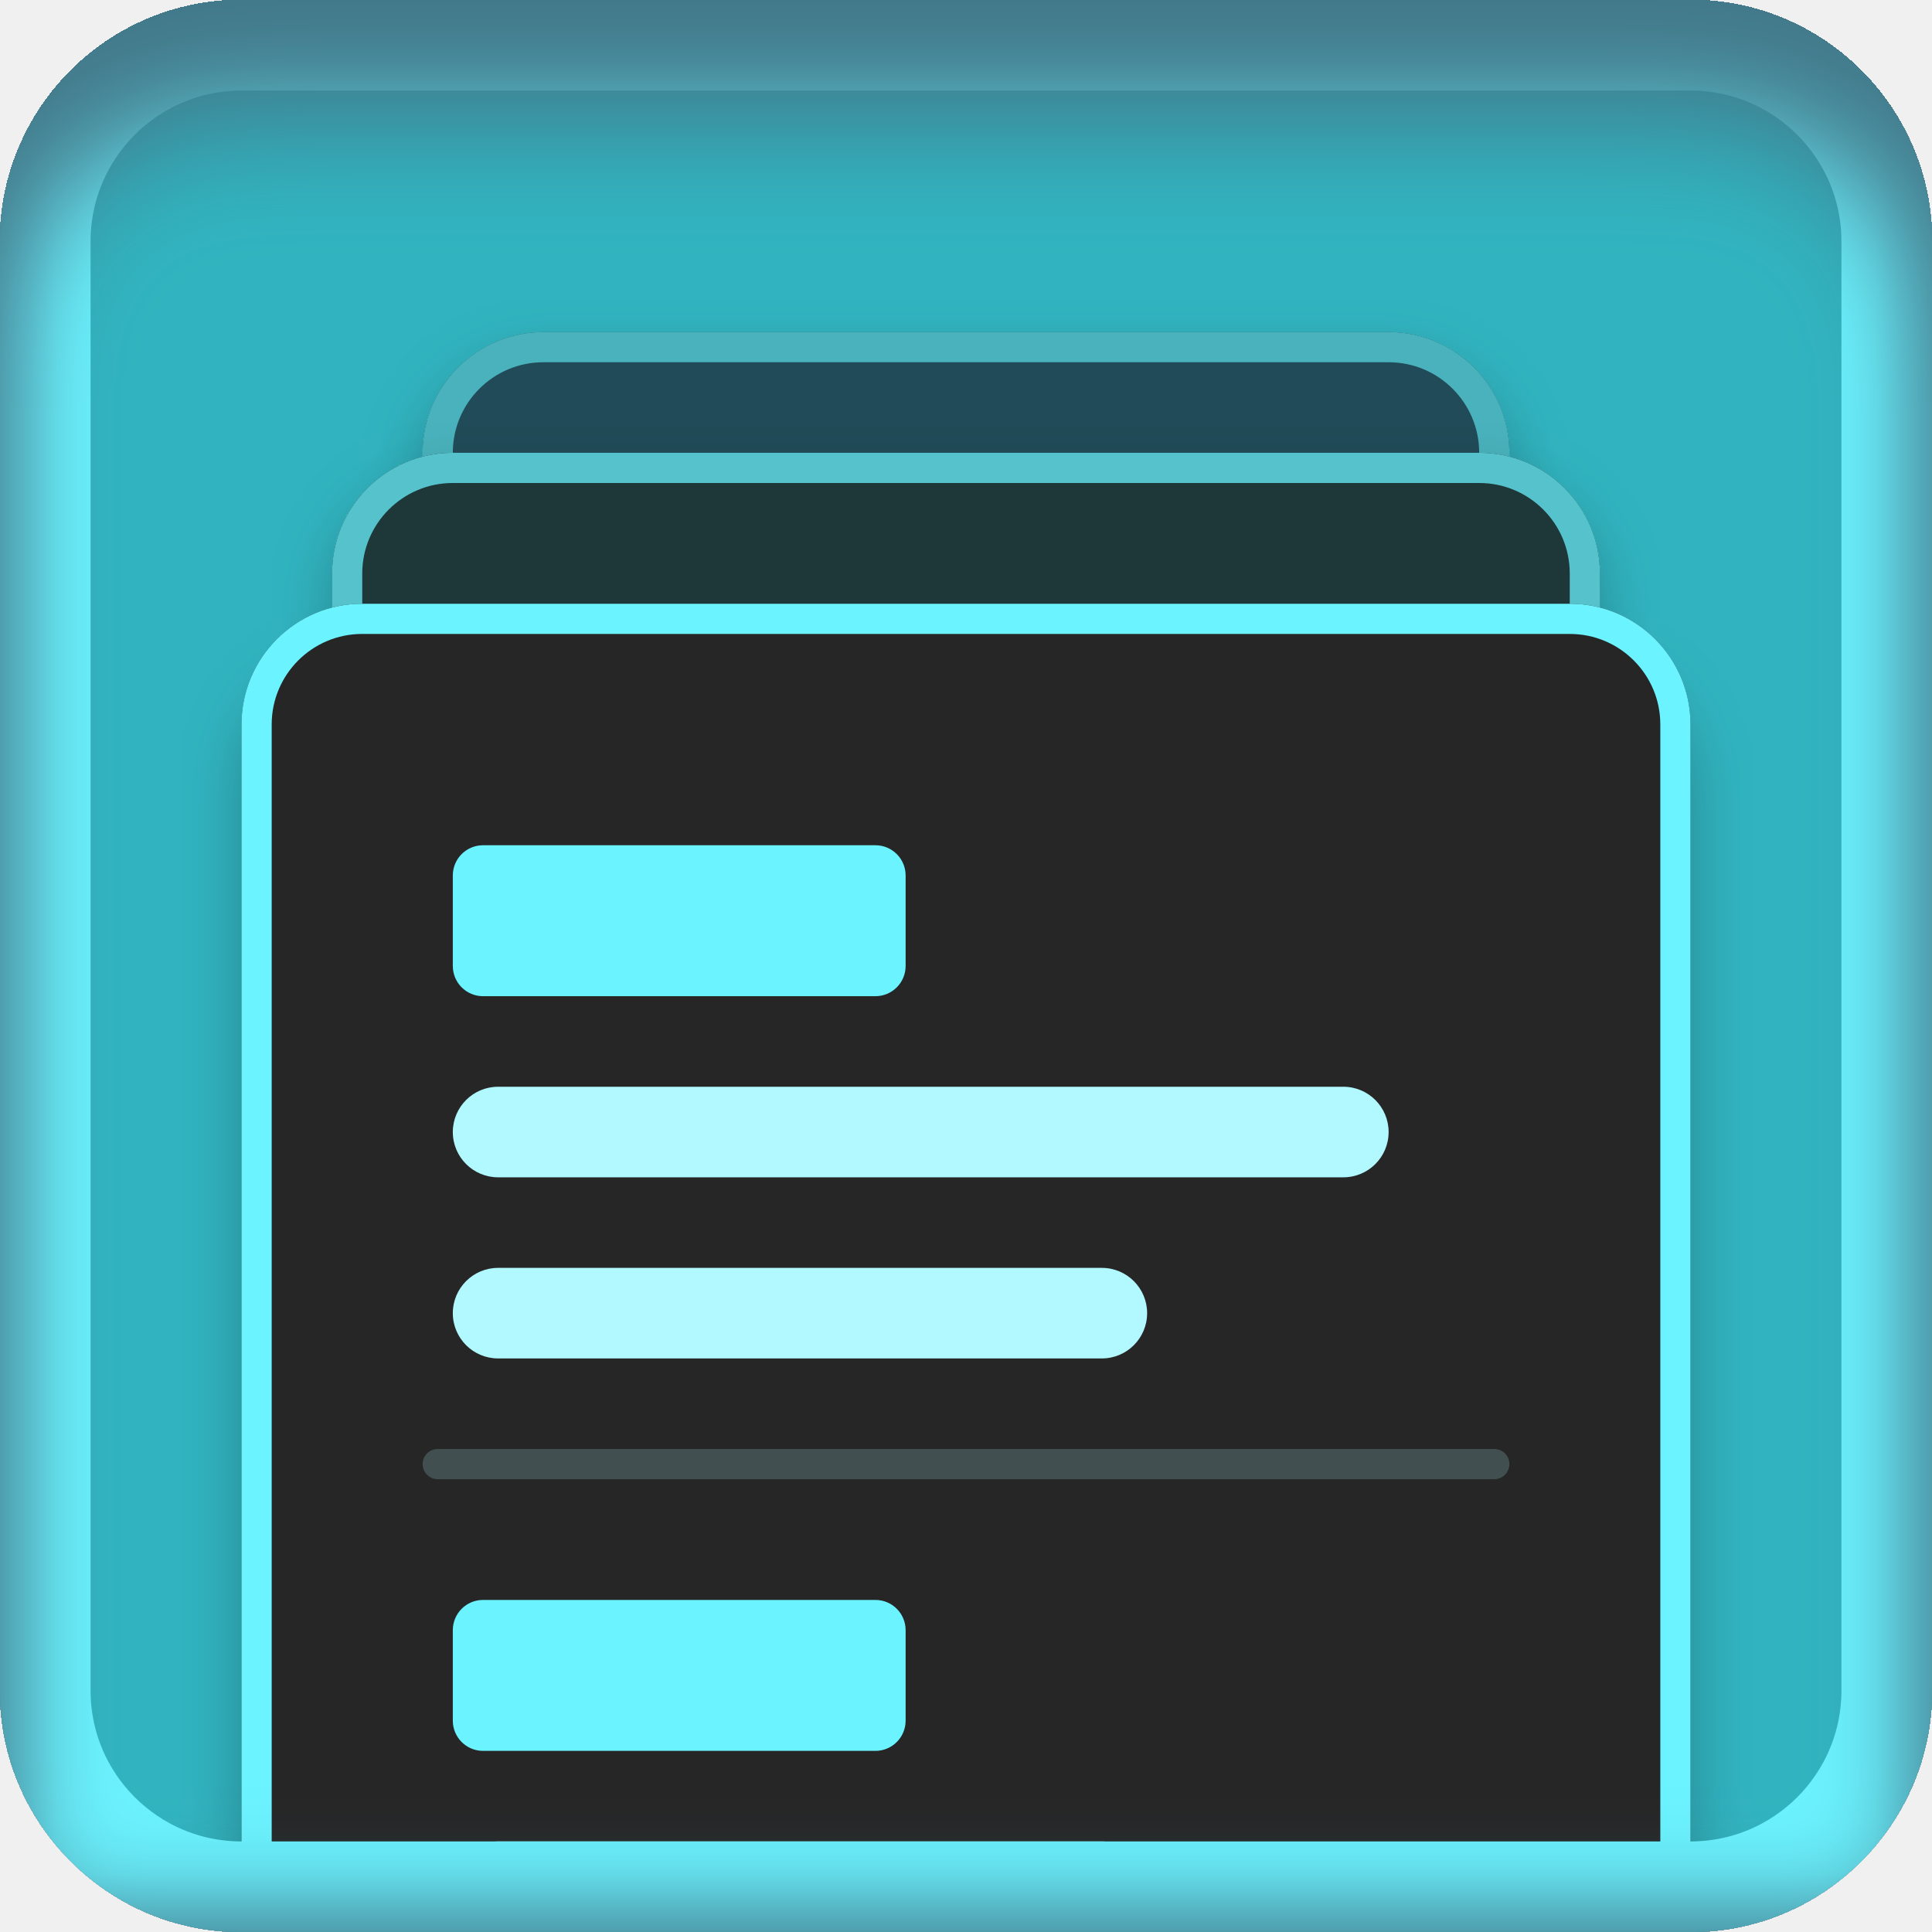
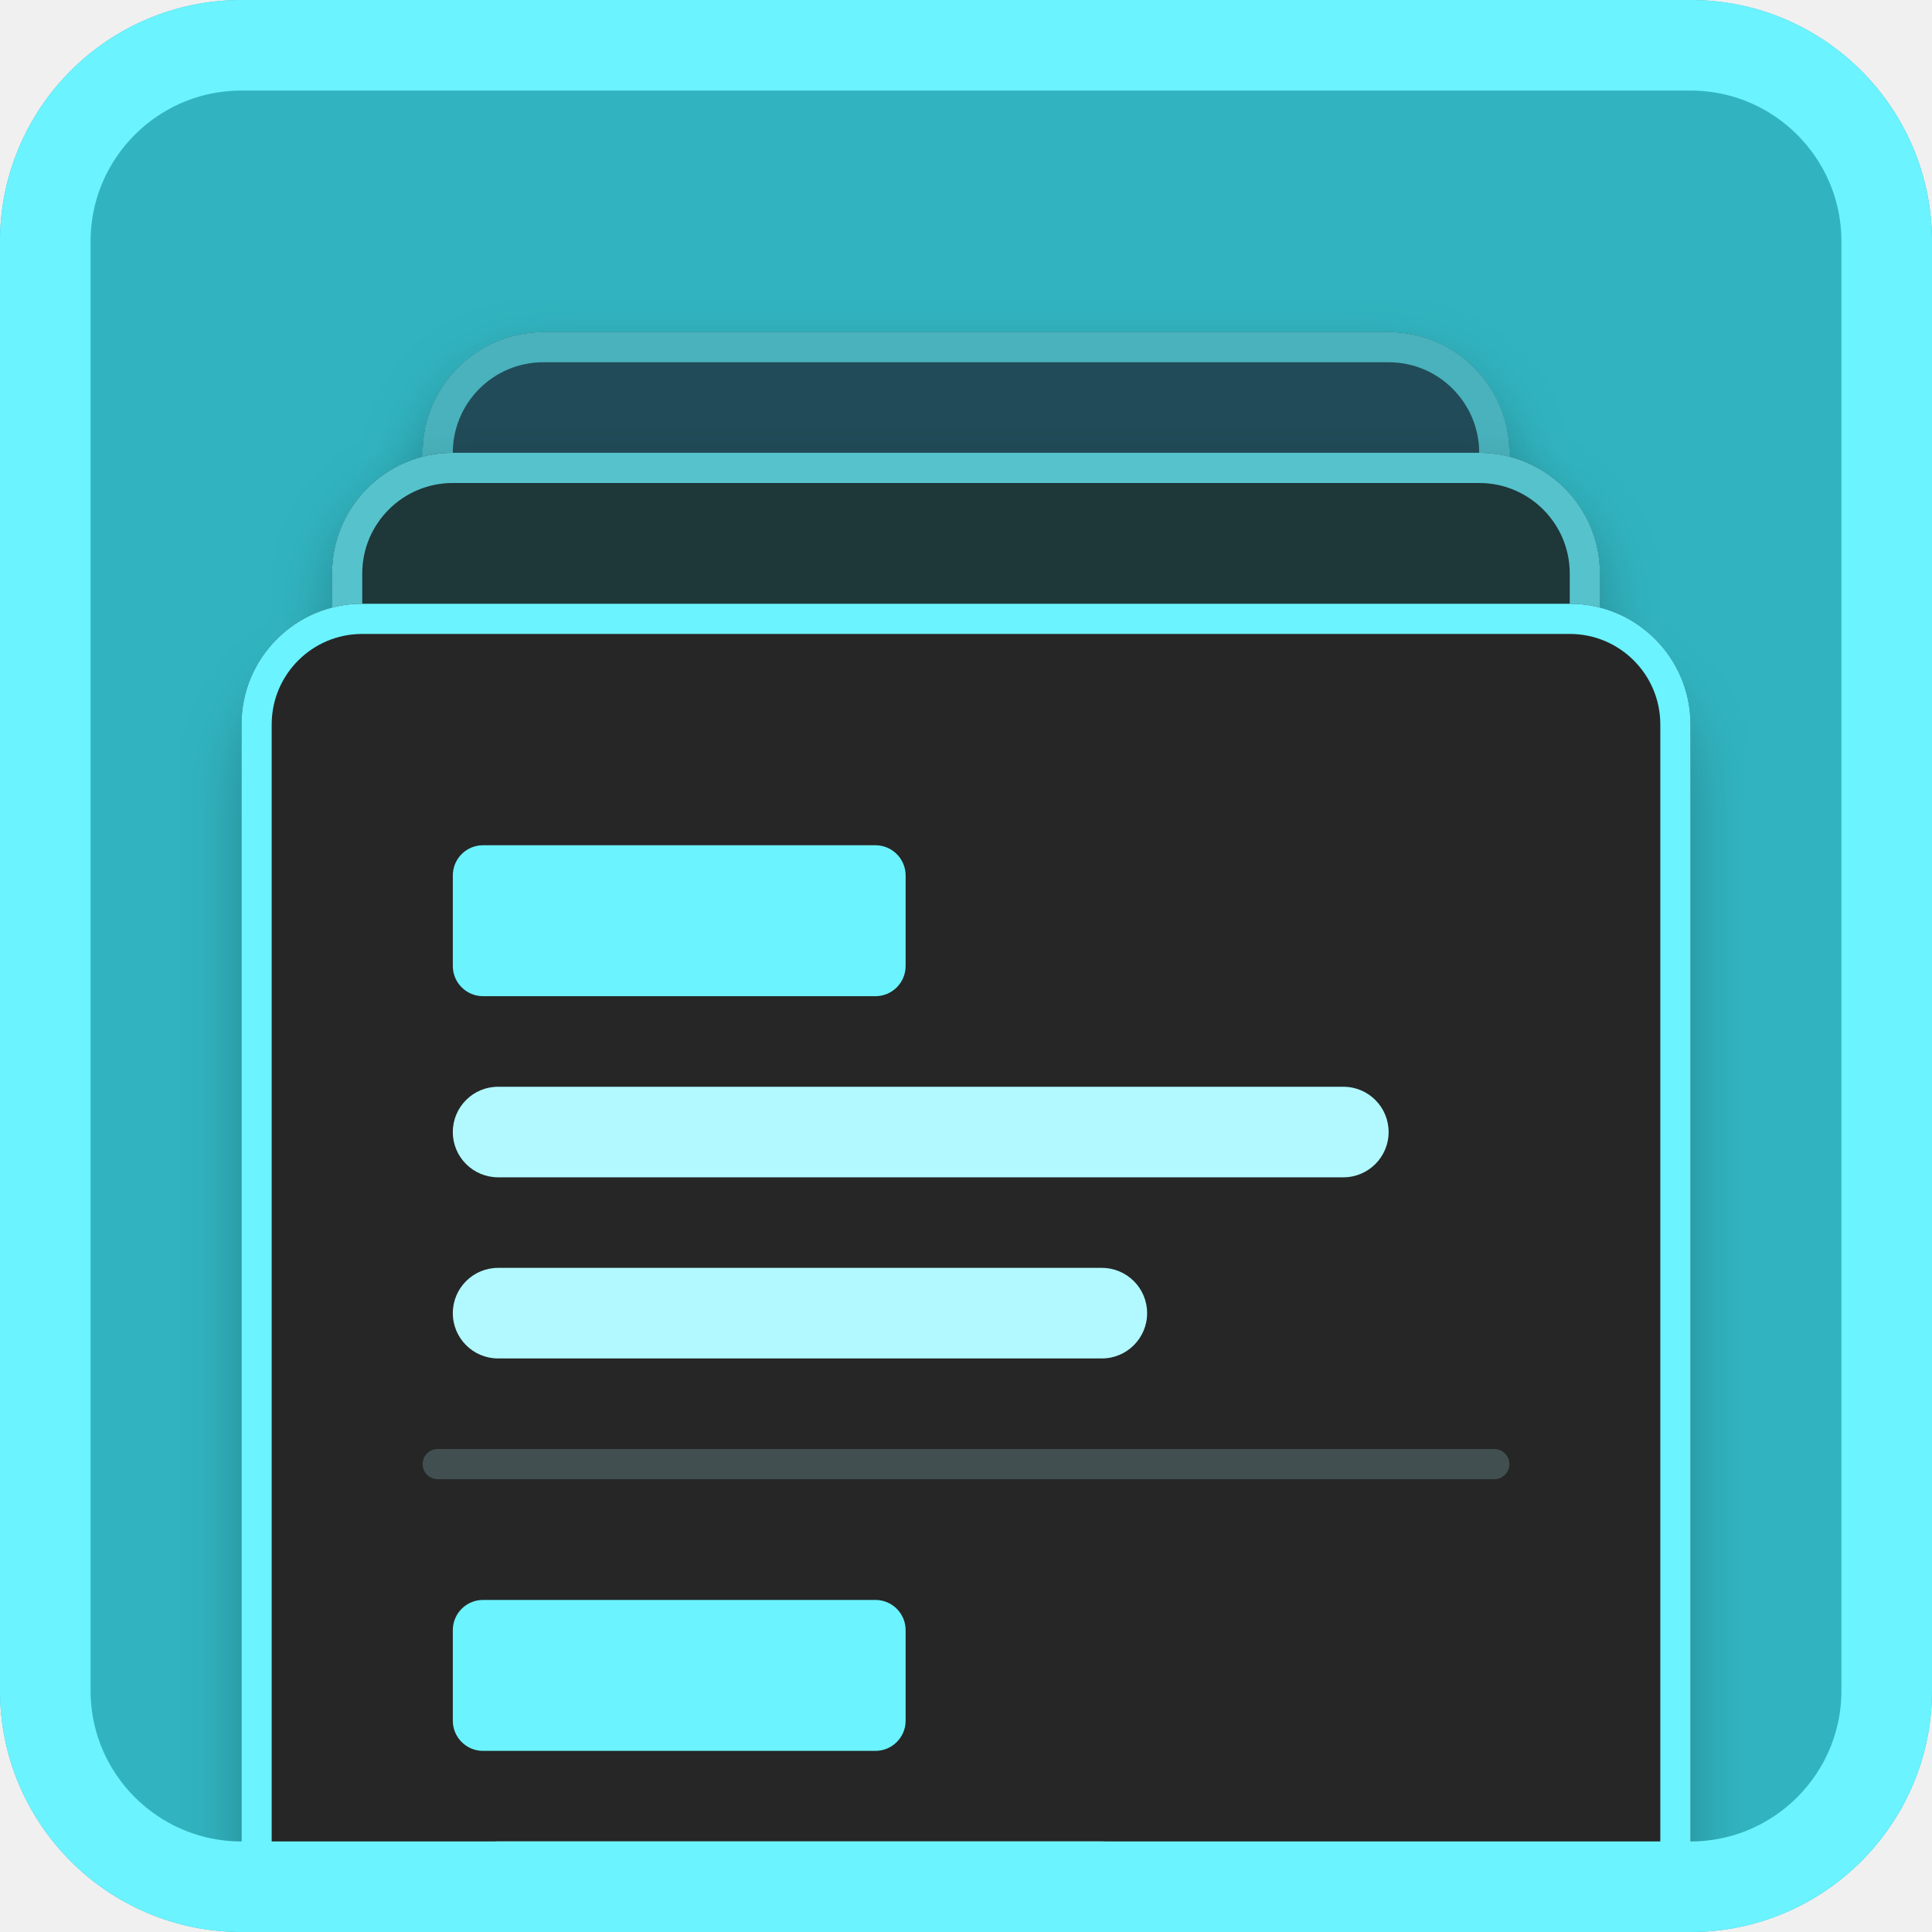
<svg xmlns="http://www.w3.org/2000/svg" width="64" height="64" viewBox="0 0 64 64" fill="none">
-   <g filter="url(#filter0_i_3845_22271)">
-     <g clip-path="url(#clip0_3845_22271)">
-       <rect width="64" height="64" rx="8" fill="#31B4C0" />
-       <g filter="url(#filter1_dd_3845_22271)">
-         <g clip-path="url(#clip1_3845_22271)">
-           <rect x="14" y="11" width="36" height="41" rx="4" fill="#214B58" />
-           <path d="M21 20C21 19.448 21.448 19 22 19H35C35.552 19 36 19.448 36 20V23C36 23.552 35.552 24 35 24H22C21.448 24 21 23.552 21 23V20Z" fill="#6BF3FF" />
-           <path d="M21 44C21 43.448 21.448 43 22 43H35C35.552 43 36 43.448 36 44V47C36 47.552 35.552 48 35 48H22C21.448 48 21 47.552 21 47V44Z" fill="#6BF3FF" />
-           <rect x="21" y="27" width="31" height="3" rx="1.5" fill="#B1FFD1" />
-           <rect x="21" y="33" width="23" height="3" rx="1.5" fill="#B1FFD1" />
-           <rect x="21" y="51" width="23" height="3" rx="1.5" fill="#B1FFD1" />
-           <rect x="19" y="39" width="36" height="1" rx="0.5" fill="#B1F9FF" fill-opacity="0.2" />
-         </g>
-         <rect x="14.5" y="11.5" width="35" height="40" rx="3.5" stroke="#49B2BC" />
+   <g clip-path="url(#clip0_3034_379)">
+     <rect width="64" height="64" rx="8" fill="#31B4C0" />
+     <g filter="url(#filter0_dd_3034_379)">
+       <g clip-path="url(#clip1_3034_379)">
+         <rect x="14" y="11" width="36" height="41" rx="4" fill="#214B58" />
+         <path d="M21 20C21 19.448 21.448 19 22 19H35C35.552 19 36 19.448 36 20V23C36 23.552 35.552 24 35 24H22C21.448 24 21 23.552 21 23V20Z" fill="#6BF3FF" />
+         <path d="M21 44C21 43.448 21.448 43 22 43H35C35.552 43 36 43.448 36 44V47C36 47.552 35.552 48 35 48H22C21.448 48 21 47.552 21 47V44Z" fill="#6BF3FF" />
+         <rect x="21" y="27" width="31" height="3" rx="1.5" fill="#B1FFD1" />
+         <rect x="21" y="33" width="23" height="3" rx="1.5" fill="#B1FFD1" />
+         <rect x="21" y="51" width="23" height="3" rx="1.5" fill="#B1FFD1" />
+         <rect x="19" y="39" width="36" height="1" rx="0.5" fill="#B1F9FF" fill-opacity="0.2" />
      </g>
-       <g filter="url(#filter2_dd_3845_22271)">
-         <rect x="11" y="15" width="42" height="47" rx="4" fill="#1E3739" />
-         <rect x="11.5" y="15.5" width="41" height="46" rx="3.5" stroke="#56C2CC" />
-         <path d="M18 24C18 23.448 18.448 23 19 23H32C32.552 23 33 23.448 33 24V27C33 27.552 32.552 28 32 28H19C18.448 28 18 27.552 18 27V24Z" fill="#6BF3FF" />
-         <path d="M18 48C18 47.448 18.448 47 19 47H32C32.552 47 33 47.448 33 48V51C33 51.552 32.552 52 32 52H19C18.448 52 18 51.552 18 51V48Z" fill="#6BF3FF" />
-         <rect x="18" y="31" width="31" height="3" rx="1.5" fill="#B1FFD1" />
-         <rect x="18" y="37" width="23" height="3" rx="1.5" fill="#B1FFD1" />
-         <rect x="18" y="55" width="23" height="3" rx="1.5" fill="#B1FFD1" />
-         <rect x="16" y="43" width="36" height="1" rx="0.5" fill="#B1F9FF" fill-opacity="0.2" />
-       </g>
-       <g filter="url(#filter3_dd_3845_22271)">
-         <rect x="8" y="20" width="48" height="53" rx="4" fill="#262626" />
-         <rect x="8.5" y="20.5" width="47" height="52" rx="3.5" stroke="#6BF3FF" />
-         <path d="M15 29C15 28.448 15.448 28 16 28H29C29.552 28 30 28.448 30 29V32C30 32.552 29.552 33 29 33H16C15.448 33 15 32.552 15 32V29Z" fill="#6BF3FF" />
-         <path d="M15 54C15 53.448 15.448 53 16 53H29C29.552 53 30 53.448 30 54V57C30 57.552 29.552 58 29 58H16C15.448 58 15 57.552 15 57V54Z" fill="#6BF3FF" />
-         <rect x="15" y="36" width="31" height="3" rx="1.5" fill="#B1F9FF" />
-         <rect x="15" y="42" width="23" height="3" rx="1.5" fill="#B1F9FF" />
-         <rect x="15" y="61" width="23" height="3" rx="1.5" fill="#B1F9FF" />
-         <rect x="14" y="48" width="36" height="1" rx="0.5" fill="#B1F9FF" fill-opacity="0.2" />
-       </g>
+       <rect x="14.5" y="11.5" width="35" height="40" rx="3.5" stroke="#49B2BC" />
    </g>
-     <rect x="1.5" y="1.5" width="61" height="61" rx="6.5" stroke="#6BF3FF" stroke-width="3" />
+     <g filter="url(#filter1_dd_3034_379)">
+       <rect x="11" y="15" width="42" height="47" rx="4" fill="#1E3739" />
+       <rect x="11.5" y="15.5" width="41" height="46" rx="3.5" stroke="#56C2CC" />
+       <path d="M18 24C18 23.448 18.448 23 19 23H32C32.552 23 33 23.448 33 24V27C33 27.552 32.552 28 32 28H19C18.448 28 18 27.552 18 27V24Z" fill="#6BF3FF" />
+       <path d="M18 48C18 47.448 18.448 47 19 47H32C32.552 47 33 47.448 33 48V51C33 51.552 32.552 52 32 52H19C18.448 52 18 51.552 18 51V48Z" fill="#6BF3FF" />
+       <rect x="18" y="31" width="31" height="3" rx="1.5" fill="#B1FFD1" />
+       <rect x="18" y="37" width="23" height="3" rx="1.5" fill="#B1FFD1" />
+       <rect x="18" y="55" width="23" height="3" rx="1.5" fill="#B1FFD1" />
+       <rect x="16" y="43" width="36" height="1" rx="0.5" fill="#B1F9FF" fill-opacity="0.2" />
+     </g>
+     <g filter="url(#filter2_dd_3034_379)">
+       <rect x="8" y="20" width="48" height="53" rx="4" fill="#262626" />
+       <rect x="8.5" y="20.5" width="47" height="52" rx="3.5" stroke="#6BF3FF" />
+       <path d="M15 29C15 28.448 15.448 28 16 28H29C29.552 28 30 28.448 30 29V32C30 32.552 29.552 33 29 33H16C15.448 33 15 32.552 15 32V29Z" fill="#6BF3FF" />
+       <path d="M15 54C15 53.448 15.448 53 16 53H29C29.552 53 30 53.448 30 54V57C30 57.552 29.552 58 29 58H16C15.448 58 15 57.552 15 57V54Z" fill="#6BF3FF" />
+       <rect x="15" y="36" width="31" height="3" rx="1.5" fill="#B1F9FF" />
+       <rect x="15" y="42" width="23" height="3" rx="1.5" fill="#B1F9FF" />
+       <rect x="15" y="61" width="23" height="3" rx="1.5" fill="#B1F9FF" />
+       <rect x="14" y="48" width="36" height="1" rx="0.5" fill="#B1F9FF" fill-opacity="0.2" />
+     </g>
  </g>
+   <rect x="1.5" y="1.5" width="61" height="61" rx="6.5" stroke="#6BF3FF" stroke-width="3" />
  <defs>
-     <filter id="filter0_i_3845_22271" x="0" y="0" width="64" height="68" filterUnits="userSpaceOnUse" color-interpolation-filters="sRGB">
-       <feFlood flood-opacity="0" result="BackgroundImageFix" />
-       <feBlend mode="normal" in="SourceGraphic" in2="BackgroundImageFix" result="shape" />
-       <feColorMatrix in="SourceAlpha" type="matrix" values="0 0 0 0 0 0 0 0 0 0 0 0 0 0 0 0 0 0 127 0" result="hardAlpha" />
-       <feOffset dy="4" />
-       <feGaussianBlur stdDeviation="2" />
-       <feComposite in2="hardAlpha" operator="arithmetic" k2="-1" k3="1" />
-       <feColorMatrix type="matrix" values="0 0 0 0 0.258 0 0 0 0 0.471 0 0 0 0 0.538 0 0 0 1 0" />
-       <feBlend mode="normal" in2="shape" result="effect1_innerShadow_3845_22271" />
-     </filter>
-     <filter id="filter1_dd_3845_22271" x="12" y="10" width="40" height="45" filterUnits="userSpaceOnUse" color-interpolation-filters="sRGB">
+     <filter id="filter0_dd_3034_379" x="12" y="10" width="40" height="45" filterUnits="userSpaceOnUse" color-interpolation-filters="sRGB">
      <feFlood flood-opacity="0" result="BackgroundImageFix" />
      <feColorMatrix in="SourceAlpha" type="matrix" values="0 0 0 0 0 0 0 0 0 0 0 0 0 0 0 0 0 0 127 0" result="hardAlpha" />
      <feOffset dy="1" />
      <feGaussianBlur stdDeviation="1" />
      <feComposite in2="hardAlpha" operator="out" />
      <feColorMatrix type="matrix" values="0 0 0 0 0 0 0 0 0 0 0 0 0 0 0 0 0 0 0.25 0" />
-       <feBlend mode="normal" in2="BackgroundImageFix" result="effect1_dropShadow_3845_22271" />
+       <feBlend mode="normal" in2="BackgroundImageFix" result="effect1_dropShadow_3034_379" />
      <feColorMatrix in="SourceAlpha" type="matrix" values="0 0 0 0 0 0 0 0 0 0 0 0 0 0 0 0 0 0 127 0" result="hardAlpha" />
      <feOffset />
      <feComposite in2="hardAlpha" operator="out" />
      <feColorMatrix type="matrix" values="0 0 0 0 0.553 0 0 0 0 0.938 0 0 0 0 0.973 0 0 0 1 0" />
-       <feBlend mode="normal" in2="effect1_dropShadow_3845_22271" result="effect2_dropShadow_3845_22271" />
-       <feBlend mode="normal" in="SourceGraphic" in2="effect2_dropShadow_3845_22271" result="shape" />
+       <feBlend mode="normal" in2="effect1_dropShadow_3034_379" result="effect2_dropShadow_3034_379" />
+       <feBlend mode="normal" in="SourceGraphic" in2="effect2_dropShadow_3034_379" result="shape" />
    </filter>
-     <filter id="filter2_dd_3845_22271" x="9" y="14" width="46" height="51" filterUnits="userSpaceOnUse" color-interpolation-filters="sRGB">
+     <filter id="filter1_dd_3034_379" x="9" y="14" width="46" height="51" filterUnits="userSpaceOnUse" color-interpolation-filters="sRGB">
      <feFlood flood-opacity="0" result="BackgroundImageFix" />
      <feColorMatrix in="SourceAlpha" type="matrix" values="0 0 0 0 0 0 0 0 0 0 0 0 0 0 0 0 0 0 127 0" result="hardAlpha" />
      <feOffset dy="1" />
      <feGaussianBlur stdDeviation="1" />
      <feComposite in2="hardAlpha" operator="out" />
      <feColorMatrix type="matrix" values="0 0 0 0 0 0 0 0 0 0 0 0 0 0 0 0 0 0 0.25 0" />
-       <feBlend mode="normal" in2="BackgroundImageFix" result="effect1_dropShadow_3845_22271" />
+       <feBlend mode="normal" in2="BackgroundImageFix" result="effect1_dropShadow_3034_379" />
      <feColorMatrix in="SourceAlpha" type="matrix" values="0 0 0 0 0 0 0 0 0 0 0 0 0 0 0 0 0 0 127 0" result="hardAlpha" />
      <feOffset />
      <feComposite in2="hardAlpha" operator="out" />
      <feColorMatrix type="matrix" values="0 0 0 0 0.553 0 0 0 0 0.938 0 0 0 0 0.973 0 0 0 1 0" />
-       <feBlend mode="normal" in2="effect1_dropShadow_3845_22271" result="effect2_dropShadow_3845_22271" />
-       <feBlend mode="normal" in="SourceGraphic" in2="effect2_dropShadow_3845_22271" result="shape" />
+       <feBlend mode="normal" in2="effect1_dropShadow_3034_379" result="effect2_dropShadow_3034_379" />
+       <feBlend mode="normal" in="SourceGraphic" in2="effect2_dropShadow_3034_379" result="shape" />
    </filter>
-     <filter id="filter3_dd_3845_22271" x="6" y="20" width="52" height="57" filterUnits="userSpaceOnUse" color-interpolation-filters="sRGB">
+     <filter id="filter2_dd_3034_379" x="6" y="20" width="52" height="57" filterUnits="userSpaceOnUse" color-interpolation-filters="sRGB">
      <feFlood flood-opacity="0" result="BackgroundImageFix" />
      <feColorMatrix in="SourceAlpha" type="matrix" values="0 0 0 0 0 0 0 0 0 0 0 0 0 0 0 0 0 0 127 0" result="hardAlpha" />
      <feOffset dy="2" />
      <feGaussianBlur stdDeviation="1" />
      <feComposite in2="hardAlpha" operator="out" />
      <feColorMatrix type="matrix" values="0 0 0 0 0 0 0 0 0 0 0 0 0 0 0 0 0 0 0.25 0" />
-       <feBlend mode="normal" in2="BackgroundImageFix" result="effect1_dropShadow_3845_22271" />
+       <feBlend mode="normal" in2="BackgroundImageFix" result="effect1_dropShadow_3034_379" />
      <feColorMatrix in="SourceAlpha" type="matrix" values="0 0 0 0 0 0 0 0 0 0 0 0 0 0 0 0 0 0 127 0" result="hardAlpha" />
      <feOffset dy="2" />
      <feComposite in2="hardAlpha" operator="out" />
      <feColorMatrix type="matrix" values="0 0 0 0 0.553 0 0 0 0 0.973 0 0 0 0 0.722 0 0 0 1 0" />
-       <feBlend mode="normal" in2="effect1_dropShadow_3845_22271" result="effect2_dropShadow_3845_22271" />
-       <feBlend mode="normal" in="SourceGraphic" in2="effect2_dropShadow_3845_22271" result="shape" />
+       <feBlend mode="normal" in2="effect1_dropShadow_3034_379" result="effect2_dropShadow_3034_379" />
+       <feBlend mode="normal" in="SourceGraphic" in2="effect2_dropShadow_3034_379" result="shape" />
    </filter>
-     <clipPath id="clip0_3845_22271">
+     <clipPath id="clip0_3034_379">
      <rect width="64" height="64" rx="8" fill="white" />
    </clipPath>
-     <clipPath id="clip1_3845_22271">
+     <clipPath id="clip1_3034_379">
      <rect x="14" y="11" width="36" height="41" rx="4" fill="white" />
    </clipPath>
  </defs>
</svg>
